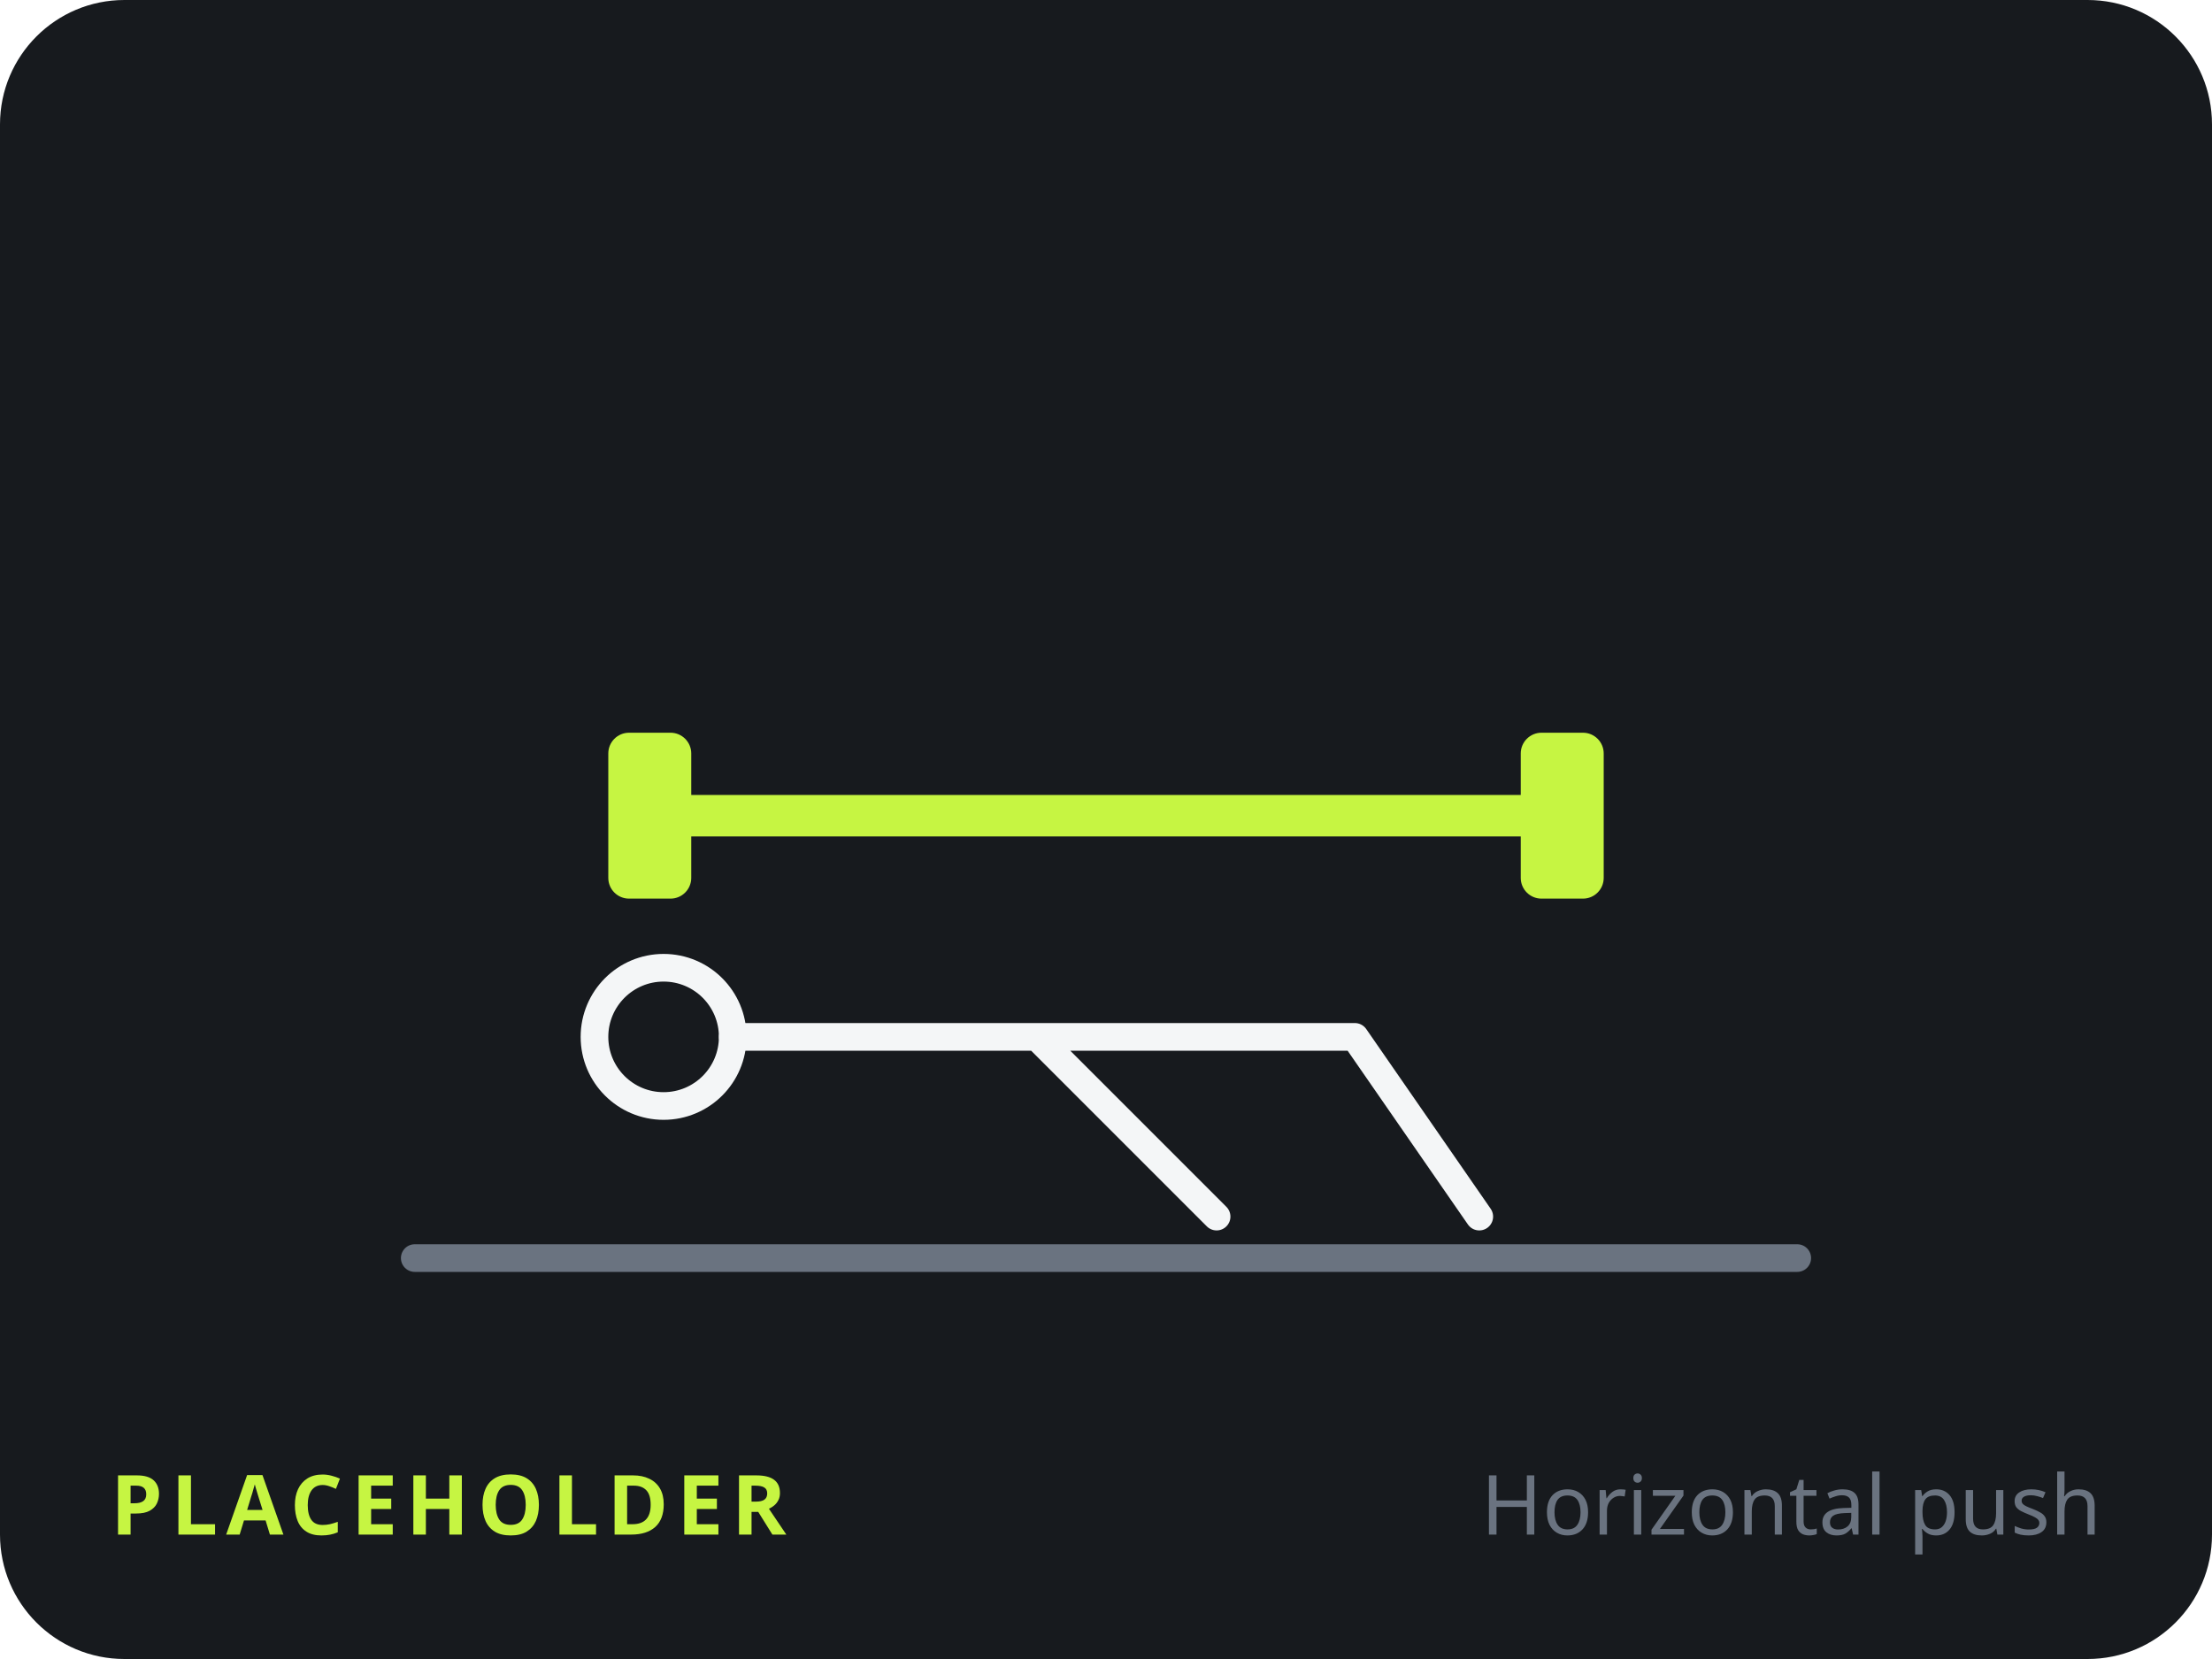
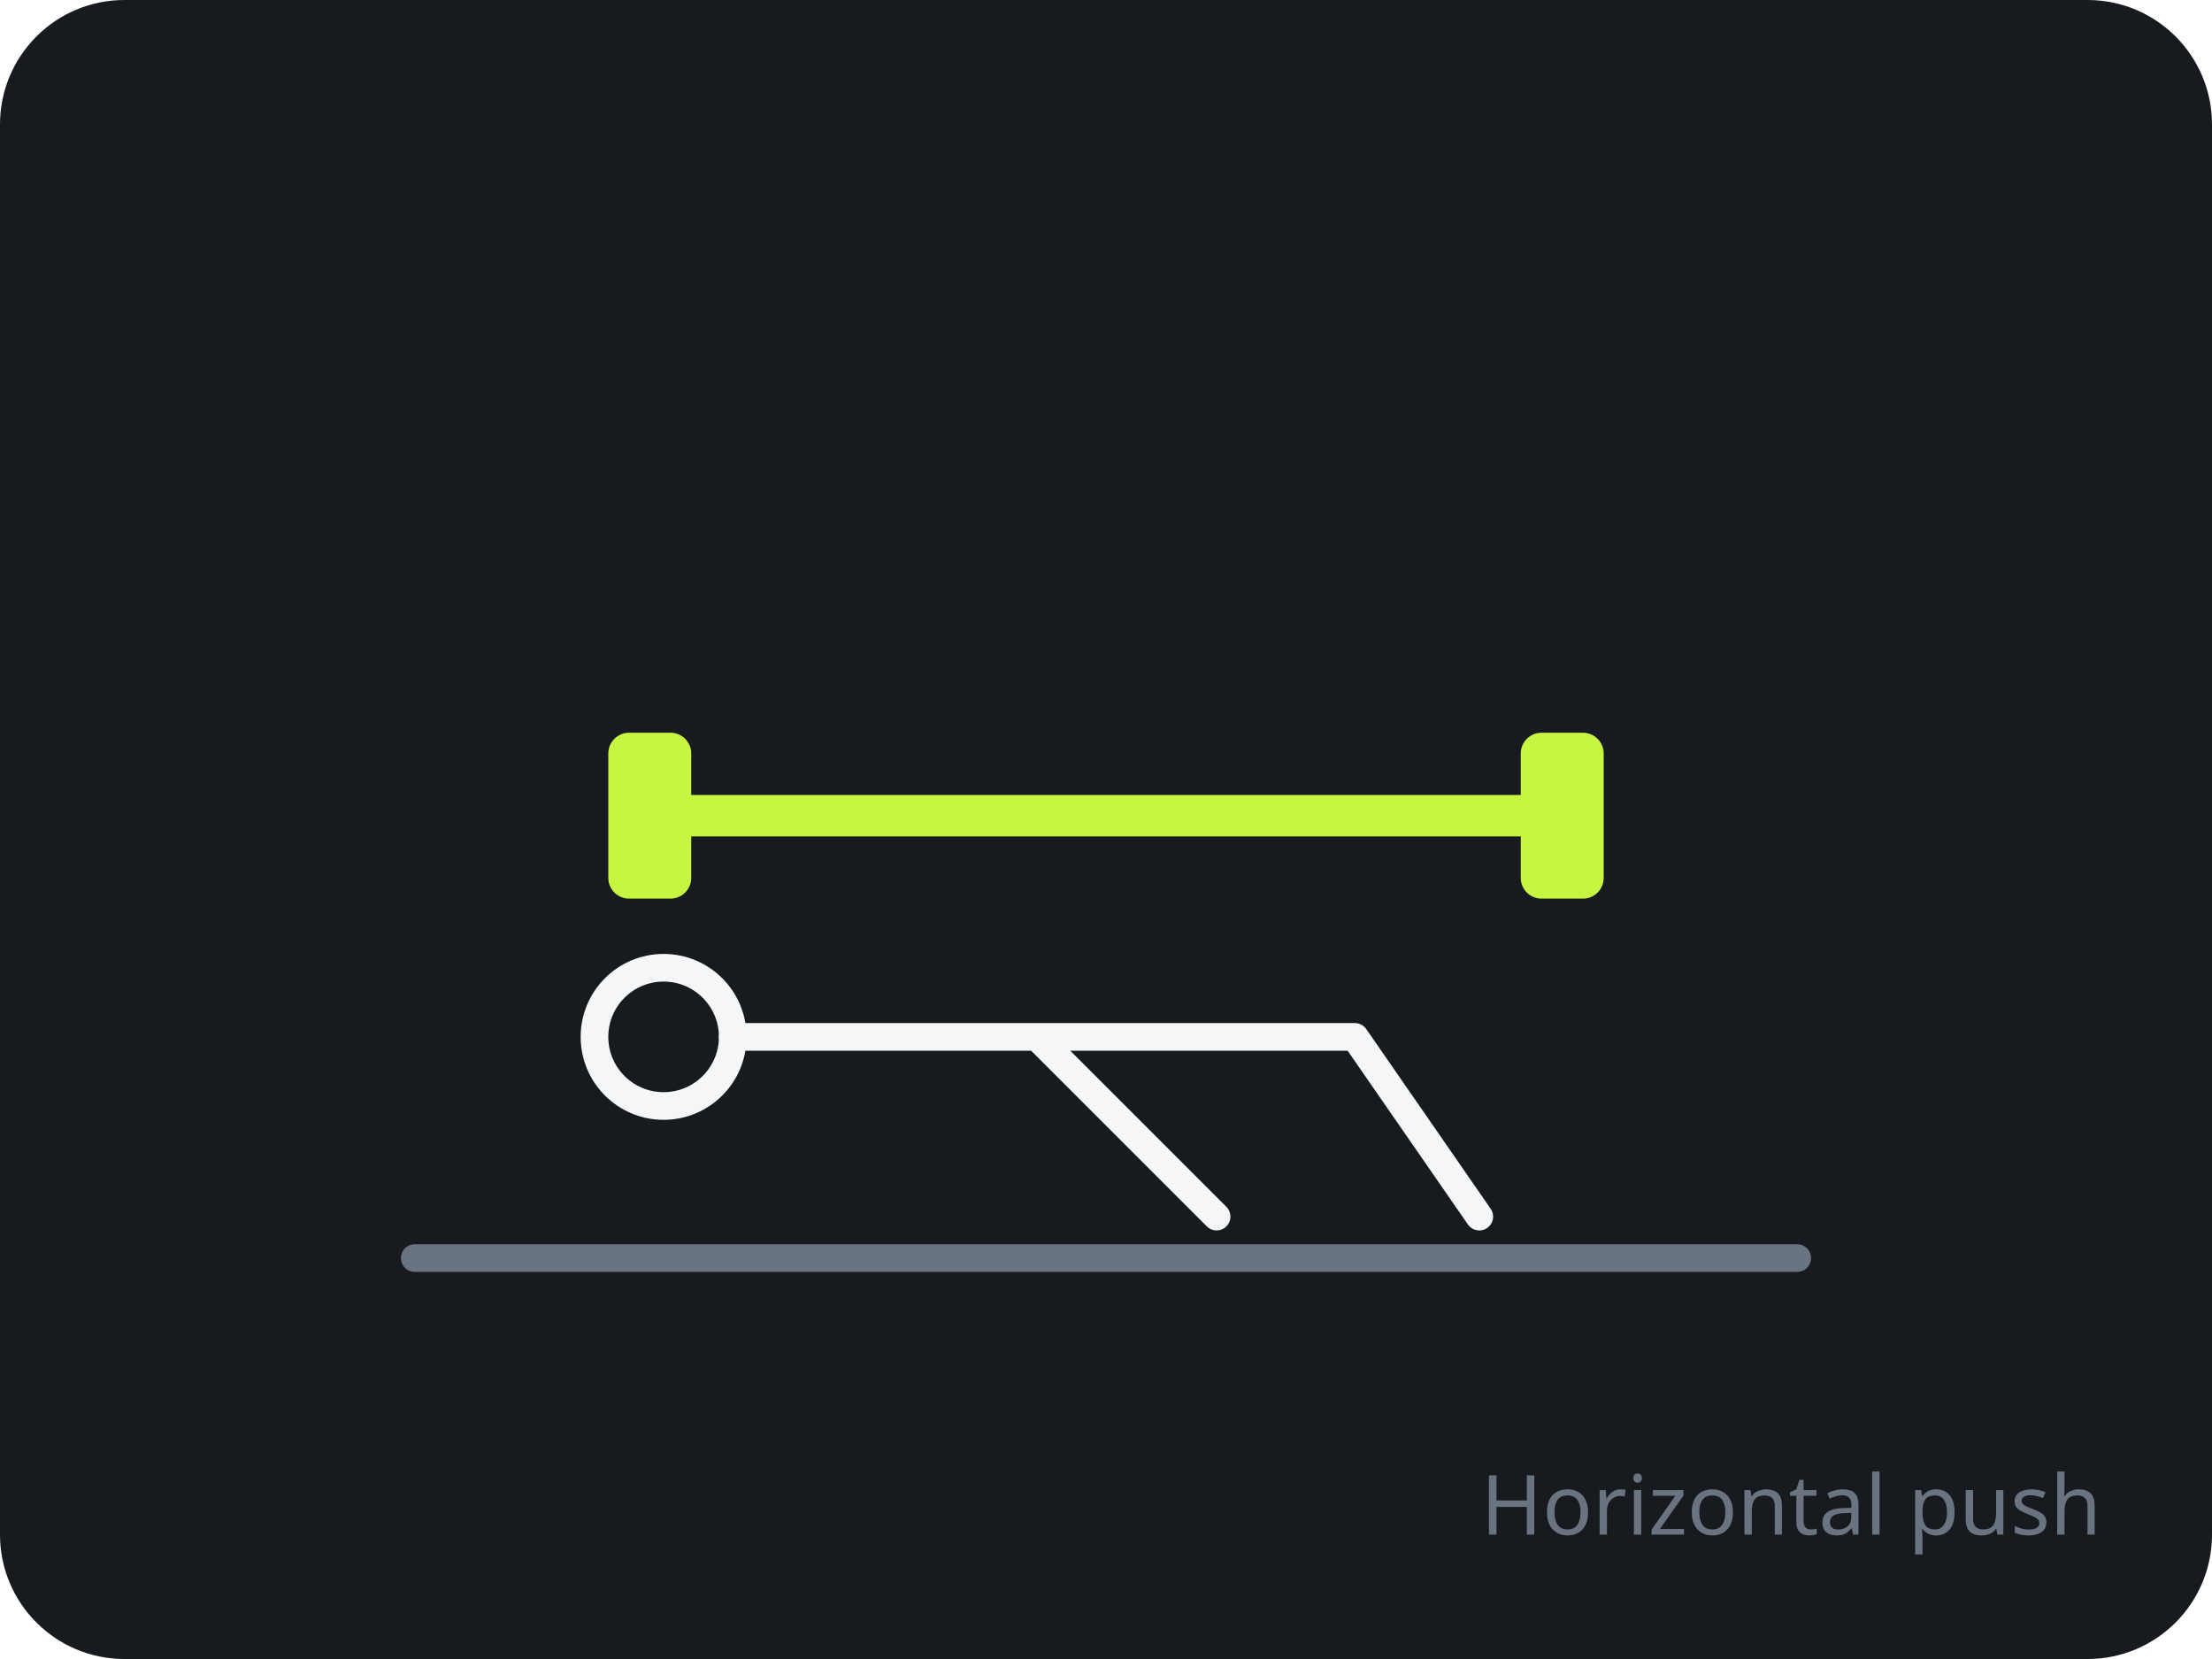
- <svg xmlns="http://www.w3.org/2000/svg" viewBox="0 0 320 240" width="320" height="240" role="img" aria-label="Placeholder demonstration: Horizontal push">
+ <svg xmlns="http://www.w3.org/2000/svg" viewBox="0 0 320 240" width="320" height="240" role="img" aria-label="Diagram: Horizontal push">
  <rect width="320" height="240" rx="18" fill="#171a1e" />
  <circle cx="96" cy="150" r="10" stroke="#f4f6f7" stroke-width="4" stroke-linecap="round" fill="none" />
  <path d="M106 150 H196 M150 150 L176 176 M196 150 L214 176" stroke="#f4f6f7" stroke-width="4" stroke-linecap="round" fill="none" />
  <path d="M60 182 H260" stroke="#6a7380" stroke-width="4" stroke-linecap="round" />
  <g>
    <path d="M100 118 H220" stroke="#c6f542" stroke-width="6" stroke-linecap="round" />
    <rect x="88" y="106" width="12" height="24" rx="3" fill="#c6f542" />
    <rect x="220" y="106" width="12" height="24" rx="3" fill="#c6f542" />
  </g>
-   <text x="16" y="222" font-family="system-ui, sans-serif" font-size="12" font-weight="700" fill="#c6f542" letter-spacing="1.2">PLACEHOLDER</text>
  <text x="304" y="222" text-anchor="end" font-family="system-ui, sans-serif" font-size="12" fill="#6a7380">Horizontal push</text>
</svg>
